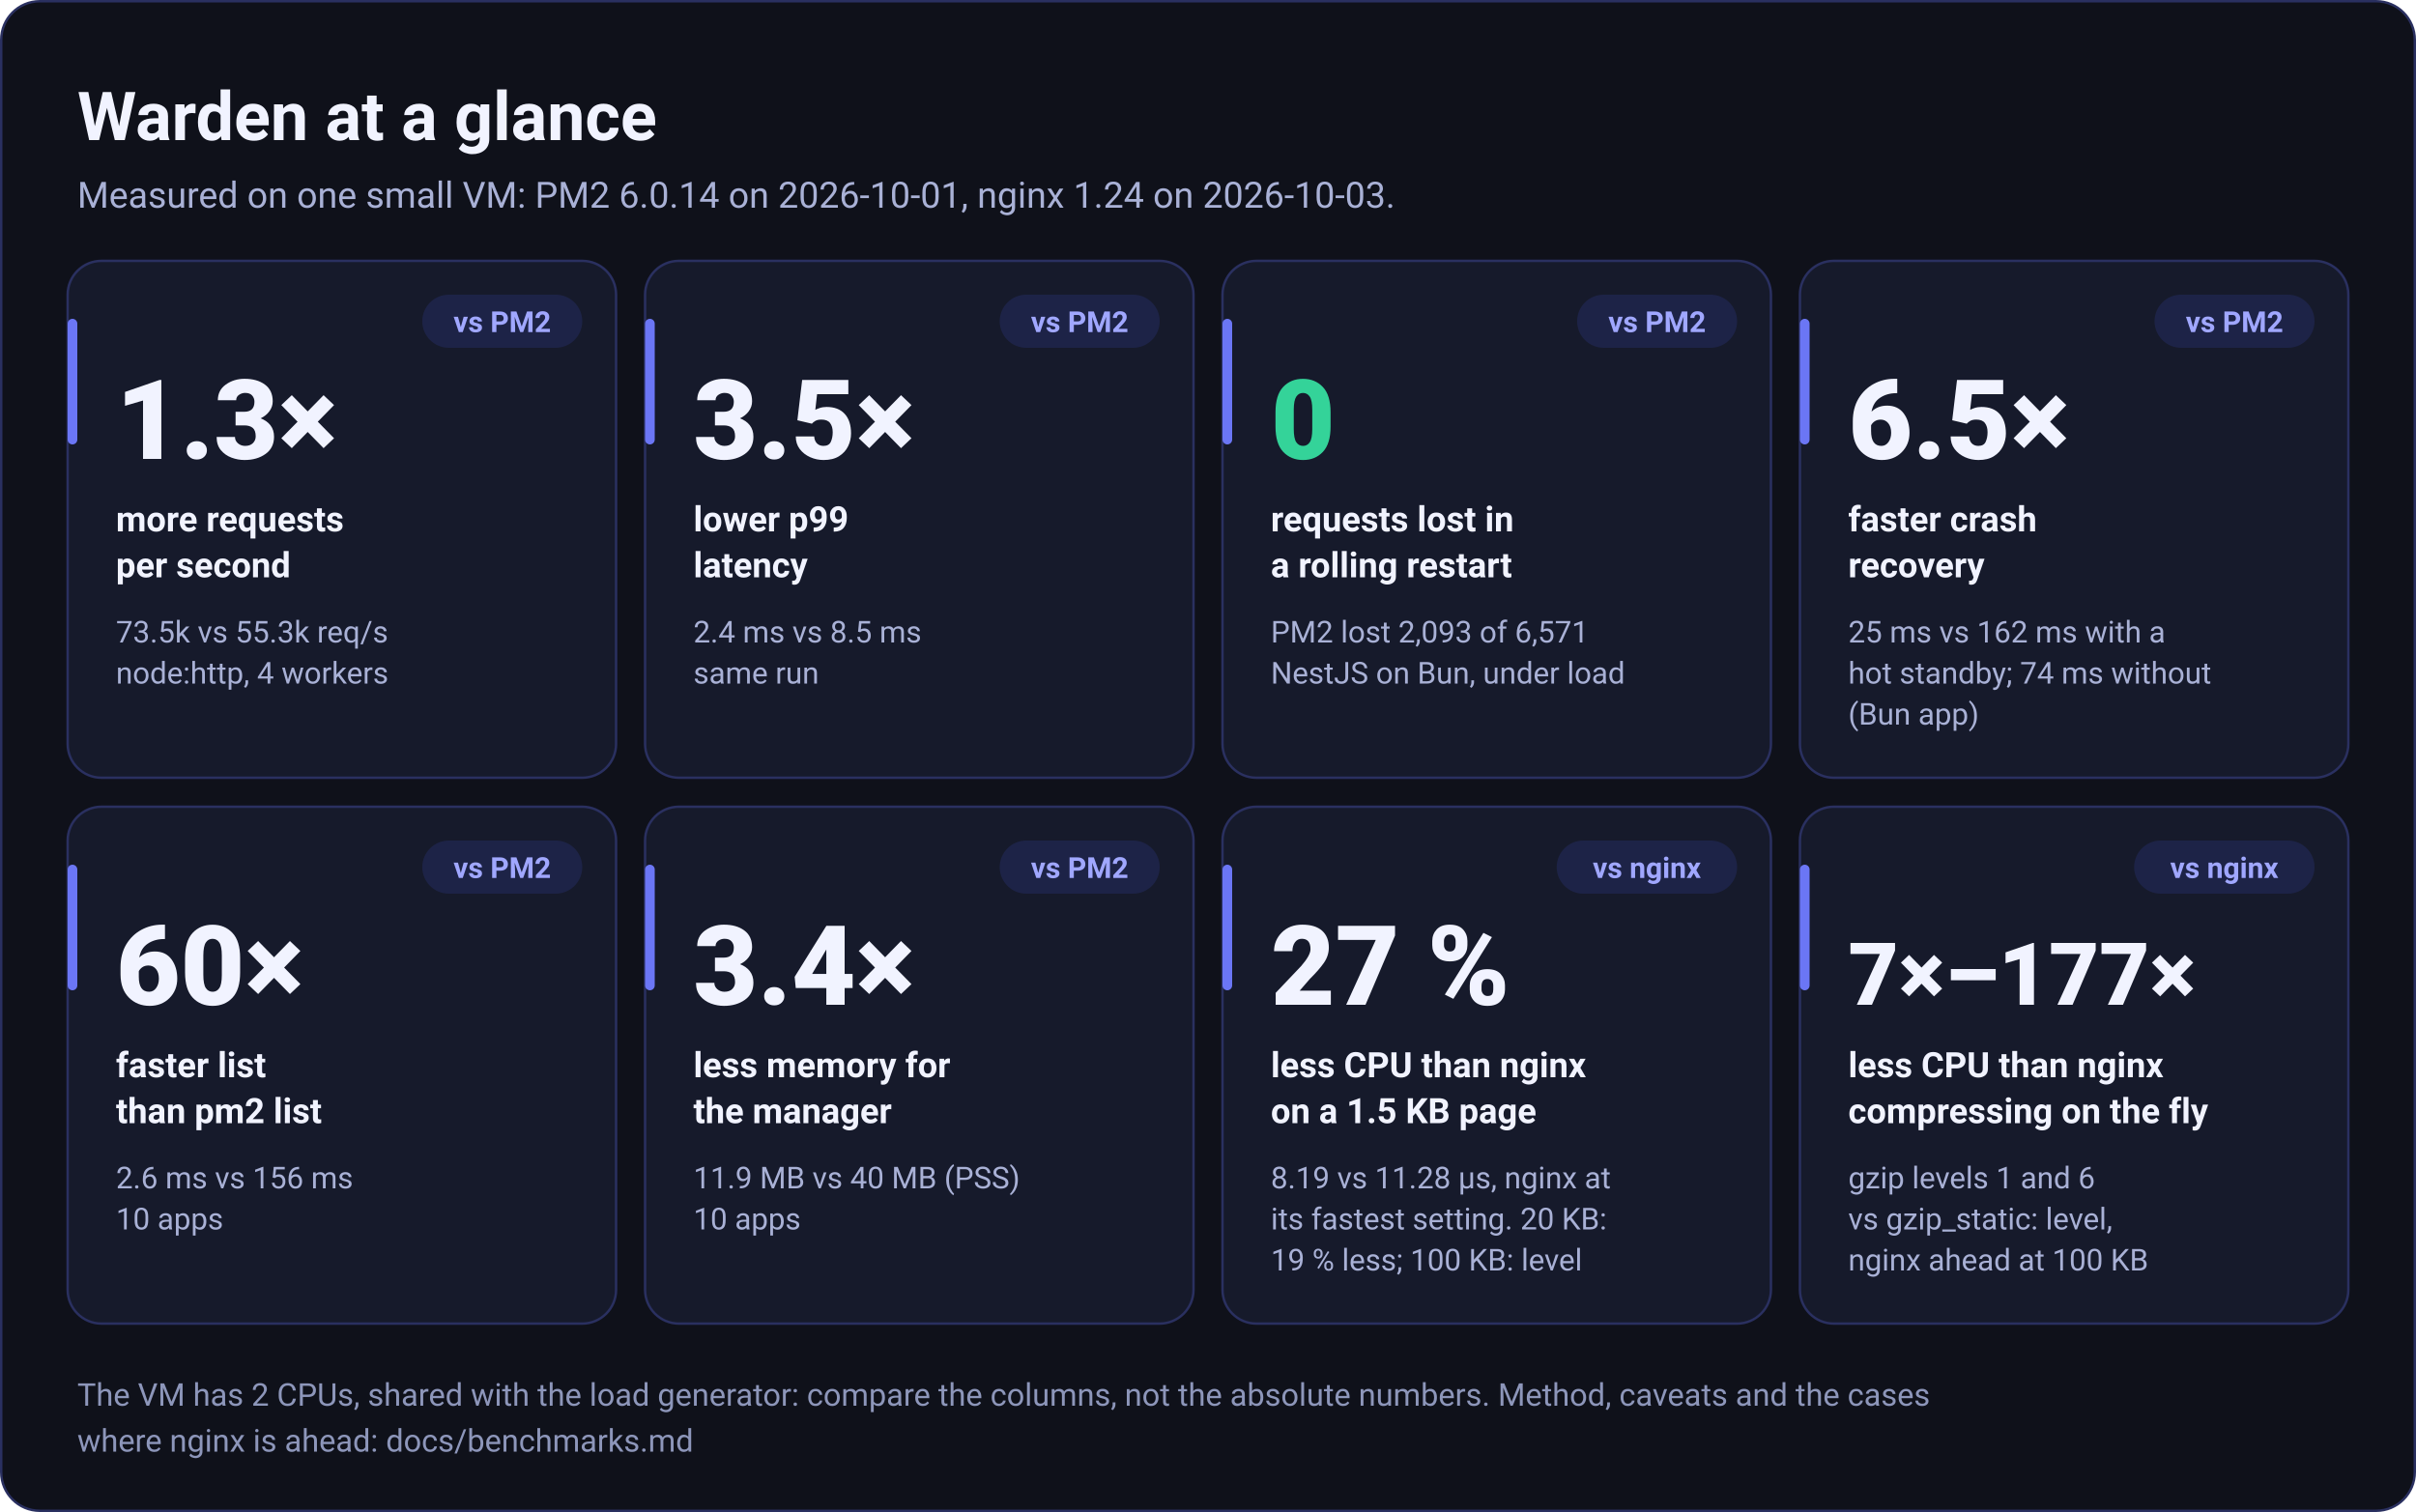
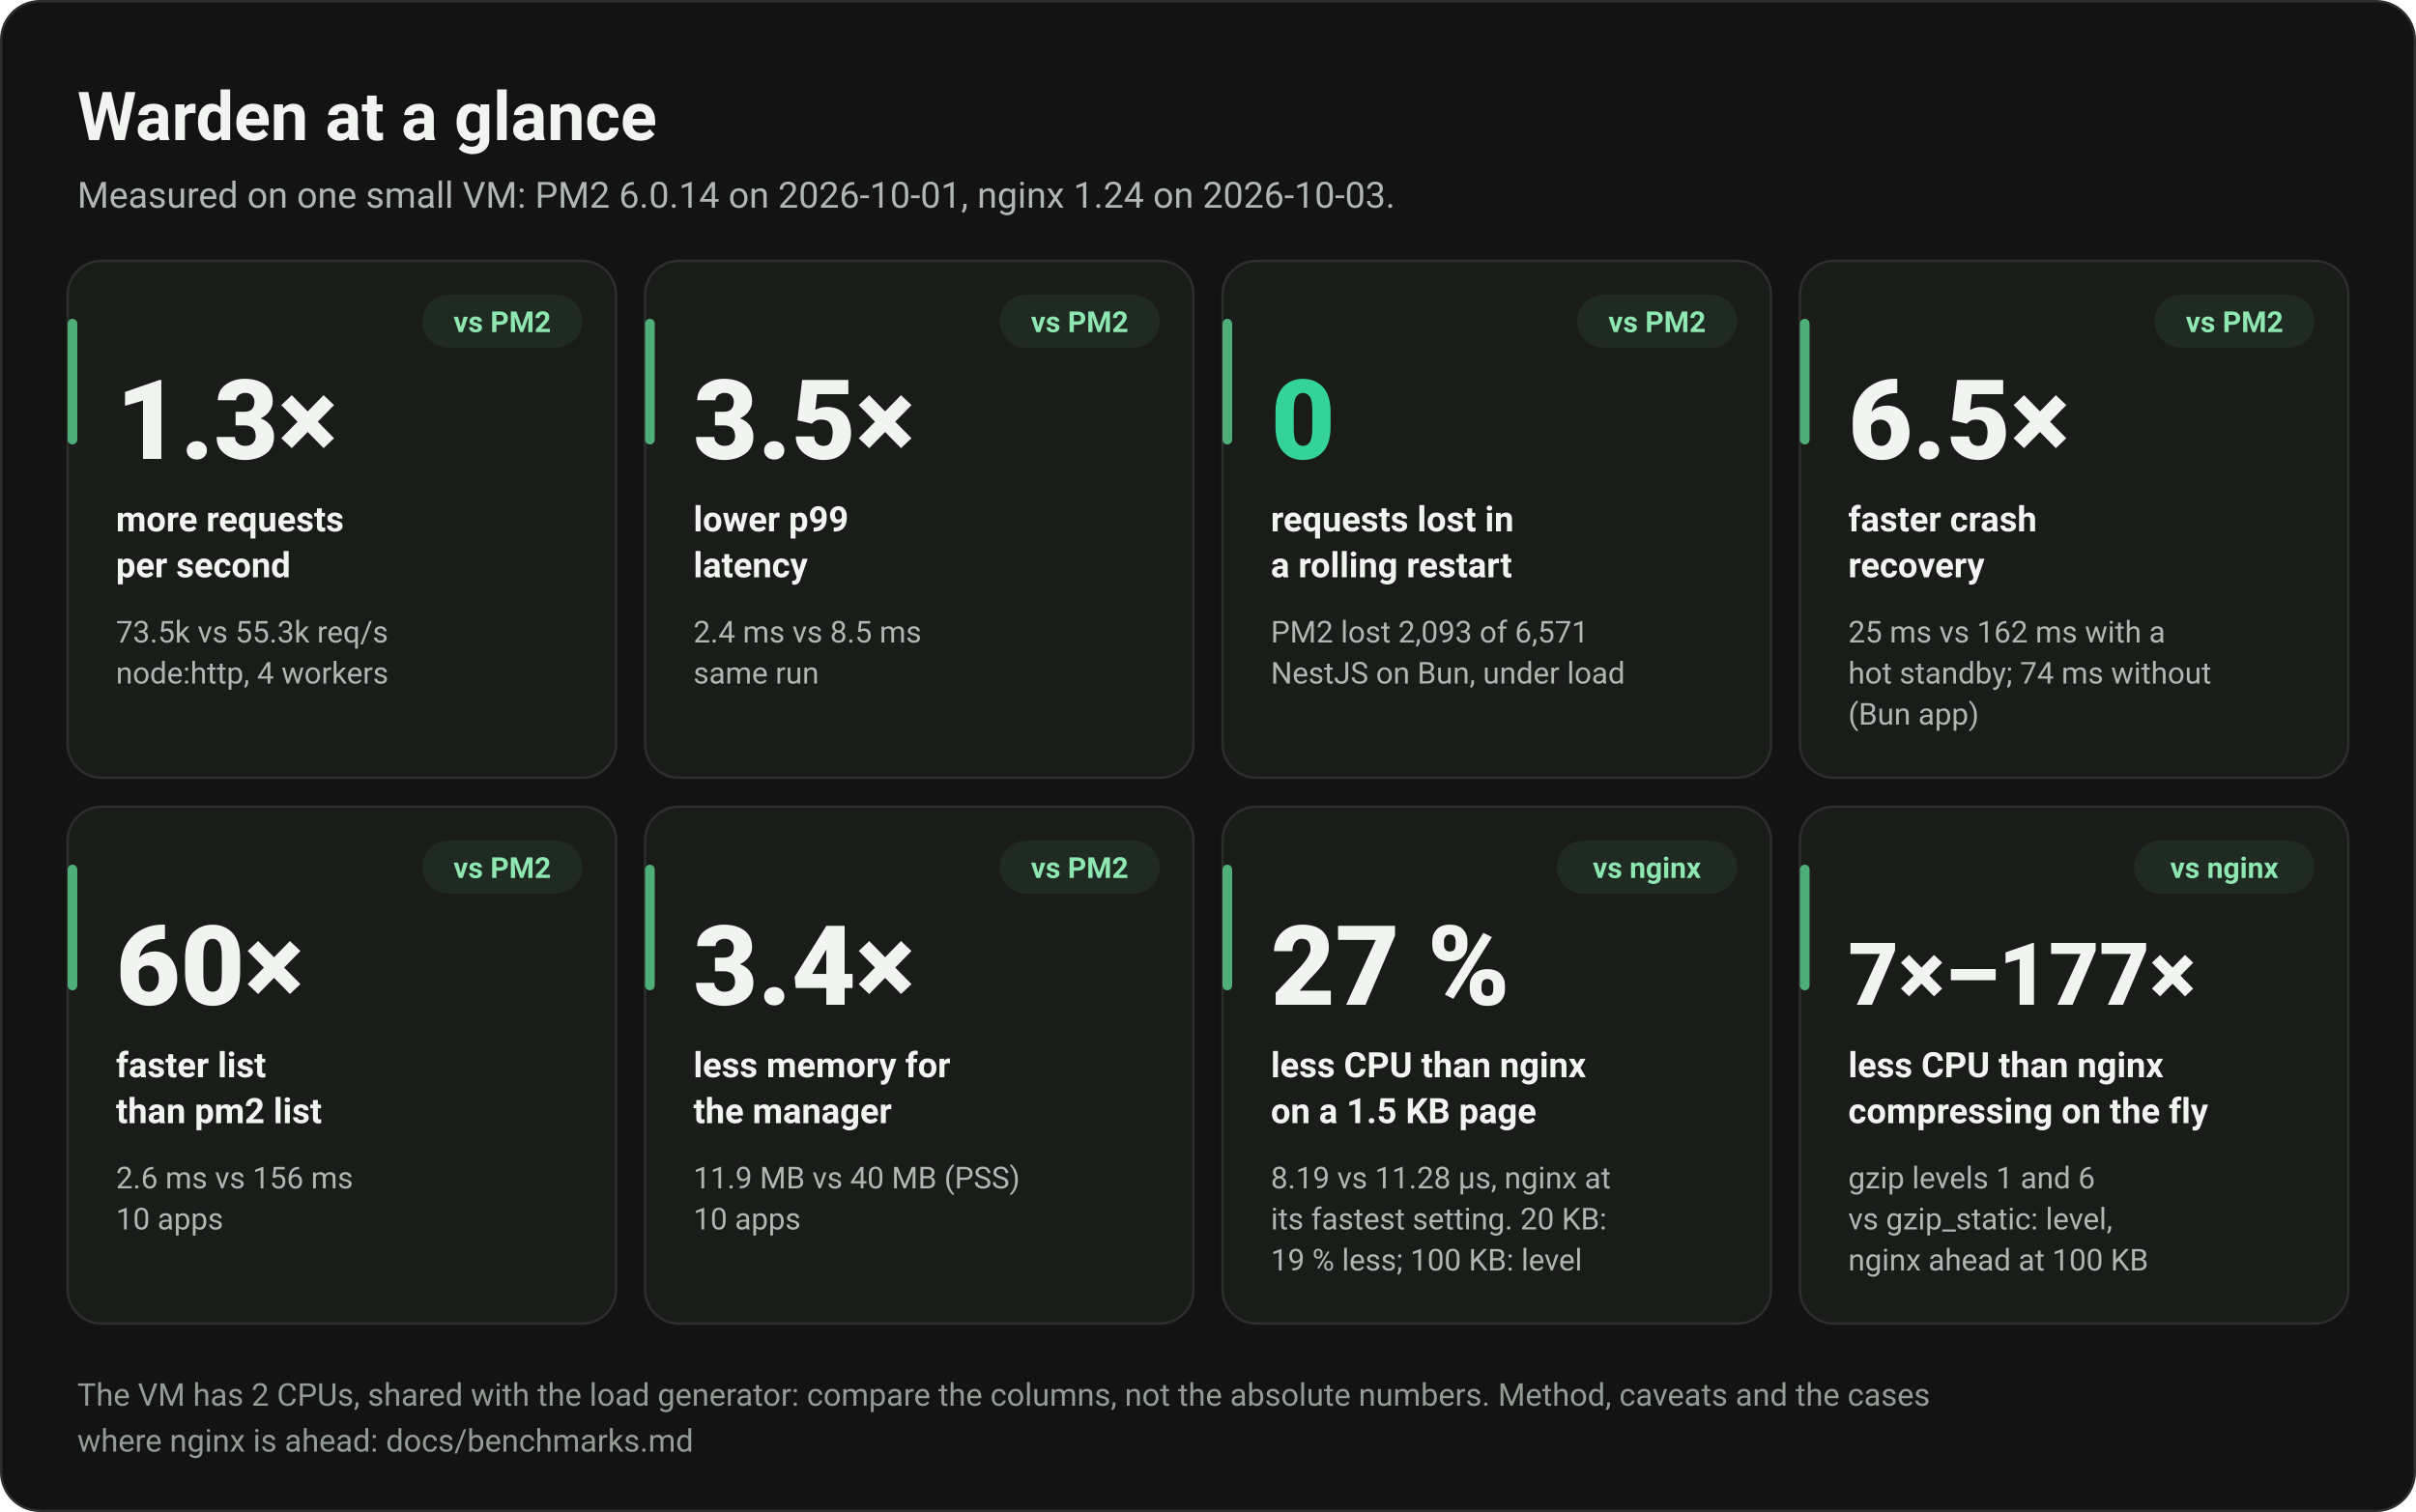
<svg xmlns="http://www.w3.org/2000/svg" viewBox="0 0 1000 626" width="1000" height="626" role="img" aria-labelledby="t d">
-   <rect x="0.5" y="0.5" width="999" height="625" rx="16" fill="#0f111a" stroke="#2a3060" stroke-width="1" />
-   <text x="32" y="58" font-family="system-ui, -apple-system, BlinkMacSystemFont, 'Segoe UI', Roboto, 'Helvetica Neue', Arial, sans-serif" font-size="28" font-weight="700" fill="#f1f3ff" text-anchor="start">Warden at a glance</text>
-   <text x="32" y="86" font-family="system-ui, -apple-system, BlinkMacSystemFont, 'Segoe UI', Roboto, 'Helvetica Neue', Arial, sans-serif" font-size="15" font-weight="400" fill="#a9b1d6" text-anchor="start">Measured on one small VM: PM2 6.0.14 on 2026-10-01, nginx 1.24 on 2026-10-03.</text>
-   <rect x="28" y="108" width="227" height="214" rx="14" fill="#161a2b" stroke="#2a3060" stroke-width="1" />
-   <rect x="28" y="132" width="4" height="52" rx="2" fill="#6b76f5" />
-   <rect x="174.781" y="122" width="66.219" height="22" rx="11" fill="#1d2347" />
-   <text x="207.891" y="137.5" font-family="system-ui, -apple-system, BlinkMacSystemFont, 'Segoe UI', Roboto, 'Helvetica Neue', Arial, sans-serif" font-size="12" font-weight="700" fill="#a0a7ff" text-anchor="middle">vs PM2</text>
-   <text x="48" y="190" font-family="system-ui, -apple-system, BlinkMacSystemFont, 'Segoe UI', Roboto, 'Helvetica Neue', Arial, sans-serif" font-size="46" font-weight="800" fill="#f1f3ff" text-anchor="start">1.3×</text>
-   <text x="48" y="220" font-family="system-ui, -apple-system, BlinkMacSystemFont, 'Segoe UI', Roboto, 'Helvetica Neue', Arial, sans-serif" font-size="14.5" font-weight="700" fill="#f1f3ff" text-anchor="start">more requests</text>
-   <text x="48" y="239" font-family="system-ui, -apple-system, BlinkMacSystemFont, 'Segoe UI', Roboto, 'Helvetica Neue', Arial, sans-serif" font-size="14.5" font-weight="700" fill="#f1f3ff" text-anchor="start">per second</text>
-   <text x="48" y="266" font-family="system-ui, -apple-system, BlinkMacSystemFont, 'Segoe UI', Roboto, 'Helvetica Neue', Arial, sans-serif" font-size="12.5" font-weight="400" fill="#a9b1d6" text-anchor="start">73.5k vs 55.3k req/s</text>
-   <text x="48" y="283" font-family="system-ui, -apple-system, BlinkMacSystemFont, 'Segoe UI', Roboto, 'Helvetica Neue', Arial, sans-serif" font-size="12.5" font-weight="400" fill="#a9b1d6" text-anchor="start">node:http, 4 workers</text>
-   <rect x="267" y="108" width="227" height="214" rx="14" fill="#161a2b" stroke="#2a3060" stroke-width="1" />
-   <rect x="267" y="132" width="4" height="52" rx="2" fill="#6b76f5" />
-   <rect x="413.781" y="122" width="66.219" height="22" rx="11" fill="#1d2347" />
-   <text x="446.891" y="137.5" font-family="system-ui, -apple-system, BlinkMacSystemFont, 'Segoe UI', Roboto, 'Helvetica Neue', Arial, sans-serif" font-size="12" font-weight="700" fill="#a0a7ff" text-anchor="middle">vs PM2</text>
-   <text x="287" y="190" font-family="system-ui, -apple-system, BlinkMacSystemFont, 'Segoe UI', Roboto, 'Helvetica Neue', Arial, sans-serif" font-size="46" font-weight="800" fill="#f1f3ff" text-anchor="start">3.5×</text>
-   <text x="287" y="220" font-family="system-ui, -apple-system, BlinkMacSystemFont, 'Segoe UI', Roboto, 'Helvetica Neue', Arial, sans-serif" font-size="14.5" font-weight="700" fill="#f1f3ff" text-anchor="start">lower p99</text>
-   <text x="287" y="239" font-family="system-ui, -apple-system, BlinkMacSystemFont, 'Segoe UI', Roboto, 'Helvetica Neue', Arial, sans-serif" font-size="14.5" font-weight="700" fill="#f1f3ff" text-anchor="start">latency</text>
-   <text x="287" y="266" font-family="system-ui, -apple-system, BlinkMacSystemFont, 'Segoe UI', Roboto, 'Helvetica Neue', Arial, sans-serif" font-size="12.5" font-weight="400" fill="#a9b1d6" text-anchor="start">2.4 ms vs 8.5 ms</text>
-   <text x="287" y="283" font-family="system-ui, -apple-system, BlinkMacSystemFont, 'Segoe UI', Roboto, 'Helvetica Neue', Arial, sans-serif" font-size="12.5" font-weight="400" fill="#a9b1d6" text-anchor="start">same run</text>
-   <rect x="506" y="108" width="227" height="214" rx="14" fill="#161a2b" stroke="#2a3060" stroke-width="1" />
-   <rect x="506" y="132" width="4" height="52" rx="2" fill="#6b76f5" />
-   <rect x="652.781" y="122" width="66.219" height="22" rx="11" fill="#1d2347" />
-   <text x="685.891" y="137.5" font-family="system-ui, -apple-system, BlinkMacSystemFont, 'Segoe UI', Roboto, 'Helvetica Neue', Arial, sans-serif" font-size="12" font-weight="700" fill="#a0a7ff" text-anchor="middle">vs PM2</text>
+   <rect x="0.5" y="0.5" width="999" height="625" rx="16" fill="#121312" stroke="#2c2f2c" stroke-width="1" />
+   <text x="32" y="58" font-family="system-ui, -apple-system, BlinkMacSystemFont, 'Segoe UI', Roboto, 'Helvetica Neue', Arial, sans-serif" font-size="28" font-weight="700" fill="#f2f4f2" text-anchor="start">Warden at a glance</text>
+   <text x="32" y="86" font-family="system-ui, -apple-system, BlinkMacSystemFont, 'Segoe UI', Roboto, 'Helvetica Neue', Arial, sans-serif" font-size="15" font-weight="400" fill="#b0b6b1" text-anchor="start">Measured on one small VM: PM2 6.0.14 on 2026-10-01, nginx 1.24 on 2026-10-03.</text>
+   <rect x="28" y="108" width="227" height="214" rx="14" fill="#1a1c1a" stroke="#2c2f2c" stroke-width="1" />
+   <rect x="28" y="132" width="4" height="52" rx="2" fill="#4eae78" />
+   <rect x="174.781" y="122" width="66.219" height="22" rx="11" fill="#1f2a23" />
+   <text x="207.891" y="137.5" font-family="system-ui, -apple-system, BlinkMacSystemFont, 'Segoe UI', Roboto, 'Helvetica Neue', Arial, sans-serif" font-size="12" font-weight="700" fill="#8ee6b0" text-anchor="middle">vs PM2</text>
+   <text x="48" y="190" font-family="system-ui, -apple-system, BlinkMacSystemFont, 'Segoe UI', Roboto, 'Helvetica Neue', Arial, sans-serif" font-size="46" font-weight="800" fill="#f2f4f2" text-anchor="start">1.3×</text>
+   <text x="48" y="220" font-family="system-ui, -apple-system, BlinkMacSystemFont, 'Segoe UI', Roboto, 'Helvetica Neue', Arial, sans-serif" font-size="14.5" font-weight="700" fill="#f2f4f2" text-anchor="start">more requests</text>
+   <text x="48" y="239" font-family="system-ui, -apple-system, BlinkMacSystemFont, 'Segoe UI', Roboto, 'Helvetica Neue', Arial, sans-serif" font-size="14.5" font-weight="700" fill="#f2f4f2" text-anchor="start">per second</text>
+   <text x="48" y="266" font-family="system-ui, -apple-system, BlinkMacSystemFont, 'Segoe UI', Roboto, 'Helvetica Neue', Arial, sans-serif" font-size="12.5" font-weight="400" fill="#b0b6b1" text-anchor="start">73.5k vs 55.3k req/s</text>
+   <text x="48" y="283" font-family="system-ui, -apple-system, BlinkMacSystemFont, 'Segoe UI', Roboto, 'Helvetica Neue', Arial, sans-serif" font-size="12.5" font-weight="400" fill="#b0b6b1" text-anchor="start">node:http, 4 workers</text>
+   <rect x="267" y="108" width="227" height="214" rx="14" fill="#1a1c1a" stroke="#2c2f2c" stroke-width="1" />
+   <rect x="267" y="132" width="4" height="52" rx="2" fill="#4eae78" />
+   <rect x="413.781" y="122" width="66.219" height="22" rx="11" fill="#1f2a23" />
+   <text x="446.891" y="137.5" font-family="system-ui, -apple-system, BlinkMacSystemFont, 'Segoe UI', Roboto, 'Helvetica Neue', Arial, sans-serif" font-size="12" font-weight="700" fill="#8ee6b0" text-anchor="middle">vs PM2</text>
+   <text x="287" y="190" font-family="system-ui, -apple-system, BlinkMacSystemFont, 'Segoe UI', Roboto, 'Helvetica Neue', Arial, sans-serif" font-size="46" font-weight="800" fill="#f2f4f2" text-anchor="start">3.5×</text>
+   <text x="287" y="220" font-family="system-ui, -apple-system, BlinkMacSystemFont, 'Segoe UI', Roboto, 'Helvetica Neue', Arial, sans-serif" font-size="14.5" font-weight="700" fill="#f2f4f2" text-anchor="start">lower p99</text>
+   <text x="287" y="239" font-family="system-ui, -apple-system, BlinkMacSystemFont, 'Segoe UI', Roboto, 'Helvetica Neue', Arial, sans-serif" font-size="14.5" font-weight="700" fill="#f2f4f2" text-anchor="start">latency</text>
+   <text x="287" y="266" font-family="system-ui, -apple-system, BlinkMacSystemFont, 'Segoe UI', Roboto, 'Helvetica Neue', Arial, sans-serif" font-size="12.5" font-weight="400" fill="#b0b6b1" text-anchor="start">2.4 ms vs 8.5 ms</text>
+   <text x="287" y="283" font-family="system-ui, -apple-system, BlinkMacSystemFont, 'Segoe UI', Roboto, 'Helvetica Neue', Arial, sans-serif" font-size="12.5" font-weight="400" fill="#b0b6b1" text-anchor="start">same run</text>
+   <rect x="506" y="108" width="227" height="214" rx="14" fill="#1a1c1a" stroke="#2c2f2c" stroke-width="1" />
+   <rect x="506" y="132" width="4" height="52" rx="2" fill="#4eae78" />
+   <rect x="652.781" y="122" width="66.219" height="22" rx="11" fill="#1f2a23" />
+   <text x="685.891" y="137.5" font-family="system-ui, -apple-system, BlinkMacSystemFont, 'Segoe UI', Roboto, 'Helvetica Neue', Arial, sans-serif" font-size="12" font-weight="700" fill="#8ee6b0" text-anchor="middle">vs PM2</text>
  <text x="526" y="190" font-family="system-ui, -apple-system, BlinkMacSystemFont, 'Segoe UI', Roboto, 'Helvetica Neue', Arial, sans-serif" font-size="46" font-weight="800" fill="#34d399" text-anchor="start">0</text>
-   <text x="526" y="220" font-family="system-ui, -apple-system, BlinkMacSystemFont, 'Segoe UI', Roboto, 'Helvetica Neue', Arial, sans-serif" font-size="14.5" font-weight="700" fill="#f1f3ff" text-anchor="start">requests lost in</text>
-   <text x="526" y="239" font-family="system-ui, -apple-system, BlinkMacSystemFont, 'Segoe UI', Roboto, 'Helvetica Neue', Arial, sans-serif" font-size="14.5" font-weight="700" fill="#f1f3ff" text-anchor="start">a rolling restart</text>
-   <text x="526" y="266" font-family="system-ui, -apple-system, BlinkMacSystemFont, 'Segoe UI', Roboto, 'Helvetica Neue', Arial, sans-serif" font-size="12.5" font-weight="400" fill="#a9b1d6" text-anchor="start">PM2 lost 2,093 of 6,571</text>
-   <text x="526" y="283" font-family="system-ui, -apple-system, BlinkMacSystemFont, 'Segoe UI', Roboto, 'Helvetica Neue', Arial, sans-serif" font-size="12.5" font-weight="400" fill="#a9b1d6" text-anchor="start">NestJS on Bun, under load</text>
-   <rect x="745" y="108" width="227" height="214" rx="14" fill="#161a2b" stroke="#2a3060" stroke-width="1" />
-   <rect x="745" y="132" width="4" height="52" rx="2" fill="#6b76f5" />
-   <rect x="891.781" y="122" width="66.219" height="22" rx="11" fill="#1d2347" />
-   <text x="924.891" y="137.5" font-family="system-ui, -apple-system, BlinkMacSystemFont, 'Segoe UI', Roboto, 'Helvetica Neue', Arial, sans-serif" font-size="12" font-weight="700" fill="#a0a7ff" text-anchor="middle">vs PM2</text>
-   <text x="765" y="190" font-family="system-ui, -apple-system, BlinkMacSystemFont, 'Segoe UI', Roboto, 'Helvetica Neue', Arial, sans-serif" font-size="46" font-weight="800" fill="#f1f3ff" text-anchor="start">6.5×</text>
-   <text x="765" y="220" font-family="system-ui, -apple-system, BlinkMacSystemFont, 'Segoe UI', Roboto, 'Helvetica Neue', Arial, sans-serif" font-size="14.5" font-weight="700" fill="#f1f3ff" text-anchor="start">faster crash</text>
-   <text x="765" y="239" font-family="system-ui, -apple-system, BlinkMacSystemFont, 'Segoe UI', Roboto, 'Helvetica Neue', Arial, sans-serif" font-size="14.5" font-weight="700" fill="#f1f3ff" text-anchor="start">recovery</text>
-   <text x="765" y="266" font-family="system-ui, -apple-system, BlinkMacSystemFont, 'Segoe UI', Roboto, 'Helvetica Neue', Arial, sans-serif" font-size="12.5" font-weight="400" fill="#a9b1d6" text-anchor="start">25 ms vs 162 ms with a</text>
-   <text x="765" y="283" font-family="system-ui, -apple-system, BlinkMacSystemFont, 'Segoe UI', Roboto, 'Helvetica Neue', Arial, sans-serif" font-size="12.5" font-weight="400" fill="#a9b1d6" text-anchor="start">hot standby; 74 ms without</text>
-   <text x="765" y="300" font-family="system-ui, -apple-system, BlinkMacSystemFont, 'Segoe UI', Roboto, 'Helvetica Neue', Arial, sans-serif" font-size="12.5" font-weight="400" fill="#a9b1d6" text-anchor="start">(Bun app)</text>
-   <rect x="28" y="334" width="227" height="214" rx="14" fill="#161a2b" stroke="#2a3060" stroke-width="1" />
-   <rect x="28" y="358" width="4" height="52" rx="2" fill="#6b76f5" />
-   <rect x="174.781" y="348" width="66.219" height="22" rx="11" fill="#1d2347" />
-   <text x="207.891" y="363.5" font-family="system-ui, -apple-system, BlinkMacSystemFont, 'Segoe UI', Roboto, 'Helvetica Neue', Arial, sans-serif" font-size="12" font-weight="700" fill="#a0a7ff" text-anchor="middle">vs PM2</text>
-   <text x="48" y="416" font-family="system-ui, -apple-system, BlinkMacSystemFont, 'Segoe UI', Roboto, 'Helvetica Neue', Arial, sans-serif" font-size="46" font-weight="800" fill="#f1f3ff" text-anchor="start">60×</text>
-   <text x="48" y="446" font-family="system-ui, -apple-system, BlinkMacSystemFont, 'Segoe UI', Roboto, 'Helvetica Neue', Arial, sans-serif" font-size="14.5" font-weight="700" fill="#f1f3ff" text-anchor="start">faster list</text>
-   <text x="48" y="465" font-family="system-ui, -apple-system, BlinkMacSystemFont, 'Segoe UI', Roboto, 'Helvetica Neue', Arial, sans-serif" font-size="14.5" font-weight="700" fill="#f1f3ff" text-anchor="start">than pm2 list</text>
-   <text x="48" y="492" font-family="system-ui, -apple-system, BlinkMacSystemFont, 'Segoe UI', Roboto, 'Helvetica Neue', Arial, sans-serif" font-size="12.5" font-weight="400" fill="#a9b1d6" text-anchor="start">2.6 ms vs 156 ms</text>
-   <text x="48" y="509" font-family="system-ui, -apple-system, BlinkMacSystemFont, 'Segoe UI', Roboto, 'Helvetica Neue', Arial, sans-serif" font-size="12.5" font-weight="400" fill="#a9b1d6" text-anchor="start">10 apps</text>
-   <rect x="267" y="334" width="227" height="214" rx="14" fill="#161a2b" stroke="#2a3060" stroke-width="1" />
-   <rect x="267" y="358" width="4" height="52" rx="2" fill="#6b76f5" />
-   <rect x="413.781" y="348" width="66.219" height="22" rx="11" fill="#1d2347" />
-   <text x="446.891" y="363.5" font-family="system-ui, -apple-system, BlinkMacSystemFont, 'Segoe UI', Roboto, 'Helvetica Neue', Arial, sans-serif" font-size="12" font-weight="700" fill="#a0a7ff" text-anchor="middle">vs PM2</text>
-   <text x="287" y="416" font-family="system-ui, -apple-system, BlinkMacSystemFont, 'Segoe UI', Roboto, 'Helvetica Neue', Arial, sans-serif" font-size="46" font-weight="800" fill="#f1f3ff" text-anchor="start">3.4×</text>
-   <text x="287" y="446" font-family="system-ui, -apple-system, BlinkMacSystemFont, 'Segoe UI', Roboto, 'Helvetica Neue', Arial, sans-serif" font-size="14.5" font-weight="700" fill="#f1f3ff" text-anchor="start">less memory for</text>
-   <text x="287" y="465" font-family="system-ui, -apple-system, BlinkMacSystemFont, 'Segoe UI', Roboto, 'Helvetica Neue', Arial, sans-serif" font-size="14.5" font-weight="700" fill="#f1f3ff" text-anchor="start">the manager</text>
-   <text x="287" y="492" font-family="system-ui, -apple-system, BlinkMacSystemFont, 'Segoe UI', Roboto, 'Helvetica Neue', Arial, sans-serif" font-size="12.5" font-weight="400" fill="#a9b1d6" text-anchor="start">11.9 MB vs 40 MB (PSS)</text>
-   <text x="287" y="509" font-family="system-ui, -apple-system, BlinkMacSystemFont, 'Segoe UI', Roboto, 'Helvetica Neue', Arial, sans-serif" font-size="12.5" font-weight="400" fill="#a9b1d6" text-anchor="start">10 apps</text>
-   <rect x="506" y="334" width="227" height="214" rx="14" fill="#161a2b" stroke="#2a3060" stroke-width="1" />
-   <rect x="506" y="358" width="4" height="52" rx="2" fill="#6b76f5" />
-   <rect x="644.328" y="348" width="74.672" height="22" rx="11" fill="#1d2347" />
-   <text x="681.664" y="363.5" font-family="system-ui, -apple-system, BlinkMacSystemFont, 'Segoe UI', Roboto, 'Helvetica Neue', Arial, sans-serif" font-size="12" font-weight="700" fill="#a0a7ff" text-anchor="middle">vs nginx</text>
-   <text x="526" y="416" font-family="system-ui, -apple-system, BlinkMacSystemFont, 'Segoe UI', Roboto, 'Helvetica Neue', Arial, sans-serif" font-size="46" font-weight="800" fill="#f1f3ff" text-anchor="start">27 %</text>
-   <text x="526" y="446" font-family="system-ui, -apple-system, BlinkMacSystemFont, 'Segoe UI', Roboto, 'Helvetica Neue', Arial, sans-serif" font-size="14.5" font-weight="700" fill="#f1f3ff" text-anchor="start">less CPU than nginx</text>
-   <text x="526" y="465" font-family="system-ui, -apple-system, BlinkMacSystemFont, 'Segoe UI', Roboto, 'Helvetica Neue', Arial, sans-serif" font-size="14.5" font-weight="700" fill="#f1f3ff" text-anchor="start">on a 1.5 KB page</text>
-   <text x="526" y="492" font-family="system-ui, -apple-system, BlinkMacSystemFont, 'Segoe UI', Roboto, 'Helvetica Neue', Arial, sans-serif" font-size="12.5" font-weight="400" fill="#a9b1d6" text-anchor="start">8.19 vs 11.28 µs, nginx at</text>
-   <text x="526" y="509" font-family="system-ui, -apple-system, BlinkMacSystemFont, 'Segoe UI', Roboto, 'Helvetica Neue', Arial, sans-serif" font-size="12.5" font-weight="400" fill="#a9b1d6" text-anchor="start">its fastest setting. 20 KB:</text>
-   <text x="526" y="526" font-family="system-ui, -apple-system, BlinkMacSystemFont, 'Segoe UI', Roboto, 'Helvetica Neue', Arial, sans-serif" font-size="12.5" font-weight="400" fill="#a9b1d6" text-anchor="start">19 % less; 100 KB: level</text>
-   <rect x="745" y="334" width="227" height="214" rx="14" fill="#161a2b" stroke="#2a3060" stroke-width="1" />
-   <rect x="745" y="358" width="4" height="52" rx="2" fill="#6b76f5" />
-   <rect x="883.328" y="348" width="74.672" height="22" rx="11" fill="#1d2347" />
-   <text x="920.664" y="363.5" font-family="system-ui, -apple-system, BlinkMacSystemFont, 'Segoe UI', Roboto, 'Helvetica Neue', Arial, sans-serif" font-size="12" font-weight="700" fill="#a0a7ff" text-anchor="middle">vs nginx</text>
-   <text x="765" y="416" font-family="system-ui, -apple-system, BlinkMacSystemFont, 'Segoe UI', Roboto, 'Helvetica Neue', Arial, sans-serif" font-size="36" font-weight="800" fill="#f1f3ff" text-anchor="start">7×–177×</text>
-   <text x="765" y="446" font-family="system-ui, -apple-system, BlinkMacSystemFont, 'Segoe UI', Roboto, 'Helvetica Neue', Arial, sans-serif" font-size="14.5" font-weight="700" fill="#f1f3ff" text-anchor="start">less CPU than nginx</text>
-   <text x="765" y="465" font-family="system-ui, -apple-system, BlinkMacSystemFont, 'Segoe UI', Roboto, 'Helvetica Neue', Arial, sans-serif" font-size="14.5" font-weight="700" fill="#f1f3ff" text-anchor="start">compressing on the fly</text>
-   <text x="765" y="492" font-family="system-ui, -apple-system, BlinkMacSystemFont, 'Segoe UI', Roboto, 'Helvetica Neue', Arial, sans-serif" font-size="12.5" font-weight="400" fill="#a9b1d6" text-anchor="start">gzip levels 1 and 6</text>
-   <text x="765" y="509" font-family="system-ui, -apple-system, BlinkMacSystemFont, 'Segoe UI', Roboto, 'Helvetica Neue', Arial, sans-serif" font-size="12.5" font-weight="400" fill="#a9b1d6" text-anchor="start">vs gzip_static: level,</text>
-   <text x="765" y="526" font-family="system-ui, -apple-system, BlinkMacSystemFont, 'Segoe UI', Roboto, 'Helvetica Neue', Arial, sans-serif" font-size="12.5" font-weight="400" fill="#a9b1d6" text-anchor="start">nginx ahead at 100 KB</text>
-   <text x="32" y="582" font-family="system-ui, -apple-system, BlinkMacSystemFont, 'Segoe UI', Roboto, 'Helvetica Neue', Arial, sans-serif" font-size="13" font-weight="400" fill="#8d96ba" text-anchor="start">The VM has 2 CPUs, shared with the load generator: compare the columns, not the absolute numbers. Method, caveats and the cases</text>
-   <text x="32" y="601" font-family="system-ui, -apple-system, BlinkMacSystemFont, 'Segoe UI', Roboto, 'Helvetica Neue', Arial, sans-serif" font-size="13" font-weight="400" fill="#8d96ba" text-anchor="start">where nginx is ahead: docs/benchmarks.md</text>
+   <text x="526" y="220" font-family="system-ui, -apple-system, BlinkMacSystemFont, 'Segoe UI', Roboto, 'Helvetica Neue', Arial, sans-serif" font-size="14.5" font-weight="700" fill="#f2f4f2" text-anchor="start">requests lost in</text>
+   <text x="526" y="239" font-family="system-ui, -apple-system, BlinkMacSystemFont, 'Segoe UI', Roboto, 'Helvetica Neue', Arial, sans-serif" font-size="14.5" font-weight="700" fill="#f2f4f2" text-anchor="start">a rolling restart</text>
+   <text x="526" y="266" font-family="system-ui, -apple-system, BlinkMacSystemFont, 'Segoe UI', Roboto, 'Helvetica Neue', Arial, sans-serif" font-size="12.5" font-weight="400" fill="#b0b6b1" text-anchor="start">PM2 lost 2,093 of 6,571</text>
+   <text x="526" y="283" font-family="system-ui, -apple-system, BlinkMacSystemFont, 'Segoe UI', Roboto, 'Helvetica Neue', Arial, sans-serif" font-size="12.5" font-weight="400" fill="#b0b6b1" text-anchor="start">NestJS on Bun, under load</text>
+   <rect x="745" y="108" width="227" height="214" rx="14" fill="#1a1c1a" stroke="#2c2f2c" stroke-width="1" />
+   <rect x="745" y="132" width="4" height="52" rx="2" fill="#4eae78" />
+   <rect x="891.781" y="122" width="66.219" height="22" rx="11" fill="#1f2a23" />
+   <text x="924.891" y="137.5" font-family="system-ui, -apple-system, BlinkMacSystemFont, 'Segoe UI', Roboto, 'Helvetica Neue', Arial, sans-serif" font-size="12" font-weight="700" fill="#8ee6b0" text-anchor="middle">vs PM2</text>
+   <text x="765" y="190" font-family="system-ui, -apple-system, BlinkMacSystemFont, 'Segoe UI', Roboto, 'Helvetica Neue', Arial, sans-serif" font-size="46" font-weight="800" fill="#f2f4f2" text-anchor="start">6.5×</text>
+   <text x="765" y="220" font-family="system-ui, -apple-system, BlinkMacSystemFont, 'Segoe UI', Roboto, 'Helvetica Neue', Arial, sans-serif" font-size="14.5" font-weight="700" fill="#f2f4f2" text-anchor="start">faster crash</text>
+   <text x="765" y="239" font-family="system-ui, -apple-system, BlinkMacSystemFont, 'Segoe UI', Roboto, 'Helvetica Neue', Arial, sans-serif" font-size="14.5" font-weight="700" fill="#f2f4f2" text-anchor="start">recovery</text>
+   <text x="765" y="266" font-family="system-ui, -apple-system, BlinkMacSystemFont, 'Segoe UI', Roboto, 'Helvetica Neue', Arial, sans-serif" font-size="12.5" font-weight="400" fill="#b0b6b1" text-anchor="start">25 ms vs 162 ms with a</text>
+   <text x="765" y="283" font-family="system-ui, -apple-system, BlinkMacSystemFont, 'Segoe UI', Roboto, 'Helvetica Neue', Arial, sans-serif" font-size="12.5" font-weight="400" fill="#b0b6b1" text-anchor="start">hot standby; 74 ms without</text>
+   <text x="765" y="300" font-family="system-ui, -apple-system, BlinkMacSystemFont, 'Segoe UI', Roboto, 'Helvetica Neue', Arial, sans-serif" font-size="12.5" font-weight="400" fill="#b0b6b1" text-anchor="start">(Bun app)</text>
+   <rect x="28" y="334" width="227" height="214" rx="14" fill="#1a1c1a" stroke="#2c2f2c" stroke-width="1" />
+   <rect x="28" y="358" width="4" height="52" rx="2" fill="#4eae78" />
+   <rect x="174.781" y="348" width="66.219" height="22" rx="11" fill="#1f2a23" />
+   <text x="207.891" y="363.5" font-family="system-ui, -apple-system, BlinkMacSystemFont, 'Segoe UI', Roboto, 'Helvetica Neue', Arial, sans-serif" font-size="12" font-weight="700" fill="#8ee6b0" text-anchor="middle">vs PM2</text>
+   <text x="48" y="416" font-family="system-ui, -apple-system, BlinkMacSystemFont, 'Segoe UI', Roboto, 'Helvetica Neue', Arial, sans-serif" font-size="46" font-weight="800" fill="#f2f4f2" text-anchor="start">60×</text>
+   <text x="48" y="446" font-family="system-ui, -apple-system, BlinkMacSystemFont, 'Segoe UI', Roboto, 'Helvetica Neue', Arial, sans-serif" font-size="14.5" font-weight="700" fill="#f2f4f2" text-anchor="start">faster list</text>
+   <text x="48" y="465" font-family="system-ui, -apple-system, BlinkMacSystemFont, 'Segoe UI', Roboto, 'Helvetica Neue', Arial, sans-serif" font-size="14.5" font-weight="700" fill="#f2f4f2" text-anchor="start">than pm2 list</text>
+   <text x="48" y="492" font-family="system-ui, -apple-system, BlinkMacSystemFont, 'Segoe UI', Roboto, 'Helvetica Neue', Arial, sans-serif" font-size="12.5" font-weight="400" fill="#b0b6b1" text-anchor="start">2.6 ms vs 156 ms</text>
+   <text x="48" y="509" font-family="system-ui, -apple-system, BlinkMacSystemFont, 'Segoe UI', Roboto, 'Helvetica Neue', Arial, sans-serif" font-size="12.5" font-weight="400" fill="#b0b6b1" text-anchor="start">10 apps</text>
+   <rect x="267" y="334" width="227" height="214" rx="14" fill="#1a1c1a" stroke="#2c2f2c" stroke-width="1" />
+   <rect x="267" y="358" width="4" height="52" rx="2" fill="#4eae78" />
+   <rect x="413.781" y="348" width="66.219" height="22" rx="11" fill="#1f2a23" />
+   <text x="446.891" y="363.5" font-family="system-ui, -apple-system, BlinkMacSystemFont, 'Segoe UI', Roboto, 'Helvetica Neue', Arial, sans-serif" font-size="12" font-weight="700" fill="#8ee6b0" text-anchor="middle">vs PM2</text>
+   <text x="287" y="416" font-family="system-ui, -apple-system, BlinkMacSystemFont, 'Segoe UI', Roboto, 'Helvetica Neue', Arial, sans-serif" font-size="46" font-weight="800" fill="#f2f4f2" text-anchor="start">3.4×</text>
+   <text x="287" y="446" font-family="system-ui, -apple-system, BlinkMacSystemFont, 'Segoe UI', Roboto, 'Helvetica Neue', Arial, sans-serif" font-size="14.5" font-weight="700" fill="#f2f4f2" text-anchor="start">less memory for</text>
+   <text x="287" y="465" font-family="system-ui, -apple-system, BlinkMacSystemFont, 'Segoe UI', Roboto, 'Helvetica Neue', Arial, sans-serif" font-size="14.5" font-weight="700" fill="#f2f4f2" text-anchor="start">the manager</text>
+   <text x="287" y="492" font-family="system-ui, -apple-system, BlinkMacSystemFont, 'Segoe UI', Roboto, 'Helvetica Neue', Arial, sans-serif" font-size="12.5" font-weight="400" fill="#b0b6b1" text-anchor="start">11.9 MB vs 40 MB (PSS)</text>
+   <text x="287" y="509" font-family="system-ui, -apple-system, BlinkMacSystemFont, 'Segoe UI', Roboto, 'Helvetica Neue', Arial, sans-serif" font-size="12.5" font-weight="400" fill="#b0b6b1" text-anchor="start">10 apps</text>
+   <rect x="506" y="334" width="227" height="214" rx="14" fill="#1a1c1a" stroke="#2c2f2c" stroke-width="1" />
+   <rect x="506" y="358" width="4" height="52" rx="2" fill="#4eae78" />
+   <rect x="644.328" y="348" width="74.672" height="22" rx="11" fill="#1f2a23" />
+   <text x="681.664" y="363.5" font-family="system-ui, -apple-system, BlinkMacSystemFont, 'Segoe UI', Roboto, 'Helvetica Neue', Arial, sans-serif" font-size="12" font-weight="700" fill="#8ee6b0" text-anchor="middle">vs nginx</text>
+   <text x="526" y="416" font-family="system-ui, -apple-system, BlinkMacSystemFont, 'Segoe UI', Roboto, 'Helvetica Neue', Arial, sans-serif" font-size="46" font-weight="800" fill="#f2f4f2" text-anchor="start">27 %</text>
+   <text x="526" y="446" font-family="system-ui, -apple-system, BlinkMacSystemFont, 'Segoe UI', Roboto, 'Helvetica Neue', Arial, sans-serif" font-size="14.5" font-weight="700" fill="#f2f4f2" text-anchor="start">less CPU than nginx</text>
+   <text x="526" y="465" font-family="system-ui, -apple-system, BlinkMacSystemFont, 'Segoe UI', Roboto, 'Helvetica Neue', Arial, sans-serif" font-size="14.5" font-weight="700" fill="#f2f4f2" text-anchor="start">on a 1.5 KB page</text>
+   <text x="526" y="492" font-family="system-ui, -apple-system, BlinkMacSystemFont, 'Segoe UI', Roboto, 'Helvetica Neue', Arial, sans-serif" font-size="12.5" font-weight="400" fill="#b0b6b1" text-anchor="start">8.19 vs 11.28 µs, nginx at</text>
+   <text x="526" y="509" font-family="system-ui, -apple-system, BlinkMacSystemFont, 'Segoe UI', Roboto, 'Helvetica Neue', Arial, sans-serif" font-size="12.5" font-weight="400" fill="#b0b6b1" text-anchor="start">its fastest setting. 20 KB:</text>
+   <text x="526" y="526" font-family="system-ui, -apple-system, BlinkMacSystemFont, 'Segoe UI', Roboto, 'Helvetica Neue', Arial, sans-serif" font-size="12.5" font-weight="400" fill="#b0b6b1" text-anchor="start">19 % less; 100 KB: level</text>
+   <rect x="745" y="334" width="227" height="214" rx="14" fill="#1a1c1a" stroke="#2c2f2c" stroke-width="1" />
+   <rect x="745" y="358" width="4" height="52" rx="2" fill="#4eae78" />
+   <rect x="883.328" y="348" width="74.672" height="22" rx="11" fill="#1f2a23" />
+   <text x="920.664" y="363.5" font-family="system-ui, -apple-system, BlinkMacSystemFont, 'Segoe UI', Roboto, 'Helvetica Neue', Arial, sans-serif" font-size="12" font-weight="700" fill="#8ee6b0" text-anchor="middle">vs nginx</text>
+   <text x="765" y="416" font-family="system-ui, -apple-system, BlinkMacSystemFont, 'Segoe UI', Roboto, 'Helvetica Neue', Arial, sans-serif" font-size="36" font-weight="800" fill="#f2f4f2" text-anchor="start">7×–177×</text>
+   <text x="765" y="446" font-family="system-ui, -apple-system, BlinkMacSystemFont, 'Segoe UI', Roboto, 'Helvetica Neue', Arial, sans-serif" font-size="14.5" font-weight="700" fill="#f2f4f2" text-anchor="start">less CPU than nginx</text>
+   <text x="765" y="465" font-family="system-ui, -apple-system, BlinkMacSystemFont, 'Segoe UI', Roboto, 'Helvetica Neue', Arial, sans-serif" font-size="14.5" font-weight="700" fill="#f2f4f2" text-anchor="start">compressing on the fly</text>
+   <text x="765" y="492" font-family="system-ui, -apple-system, BlinkMacSystemFont, 'Segoe UI', Roboto, 'Helvetica Neue', Arial, sans-serif" font-size="12.5" font-weight="400" fill="#b0b6b1" text-anchor="start">gzip levels 1 and 6</text>
+   <text x="765" y="509" font-family="system-ui, -apple-system, BlinkMacSystemFont, 'Segoe UI', Roboto, 'Helvetica Neue', Arial, sans-serif" font-size="12.5" font-weight="400" fill="#b0b6b1" text-anchor="start">vs gzip_static: level,</text>
+   <text x="765" y="526" font-family="system-ui, -apple-system, BlinkMacSystemFont, 'Segoe UI', Roboto, 'Helvetica Neue', Arial, sans-serif" font-size="12.5" font-weight="400" fill="#b0b6b1" text-anchor="start">nginx ahead at 100 KB</text>
+   <text x="32" y="582" font-family="system-ui, -apple-system, BlinkMacSystemFont, 'Segoe UI', Roboto, 'Helvetica Neue', Arial, sans-serif" font-size="13" font-weight="400" fill="#949b95" text-anchor="start">The VM has 2 CPUs, shared with the load generator: compare the columns, not the absolute numbers. Method, caveats and the cases</text>
+   <text x="32" y="601" font-family="system-ui, -apple-system, BlinkMacSystemFont, 'Segoe UI', Roboto, 'Helvetica Neue', Arial, sans-serif" font-size="13" font-weight="400" fill="#949b95" text-anchor="start">where nginx is ahead: docs/benchmarks.md</text>
</svg>
